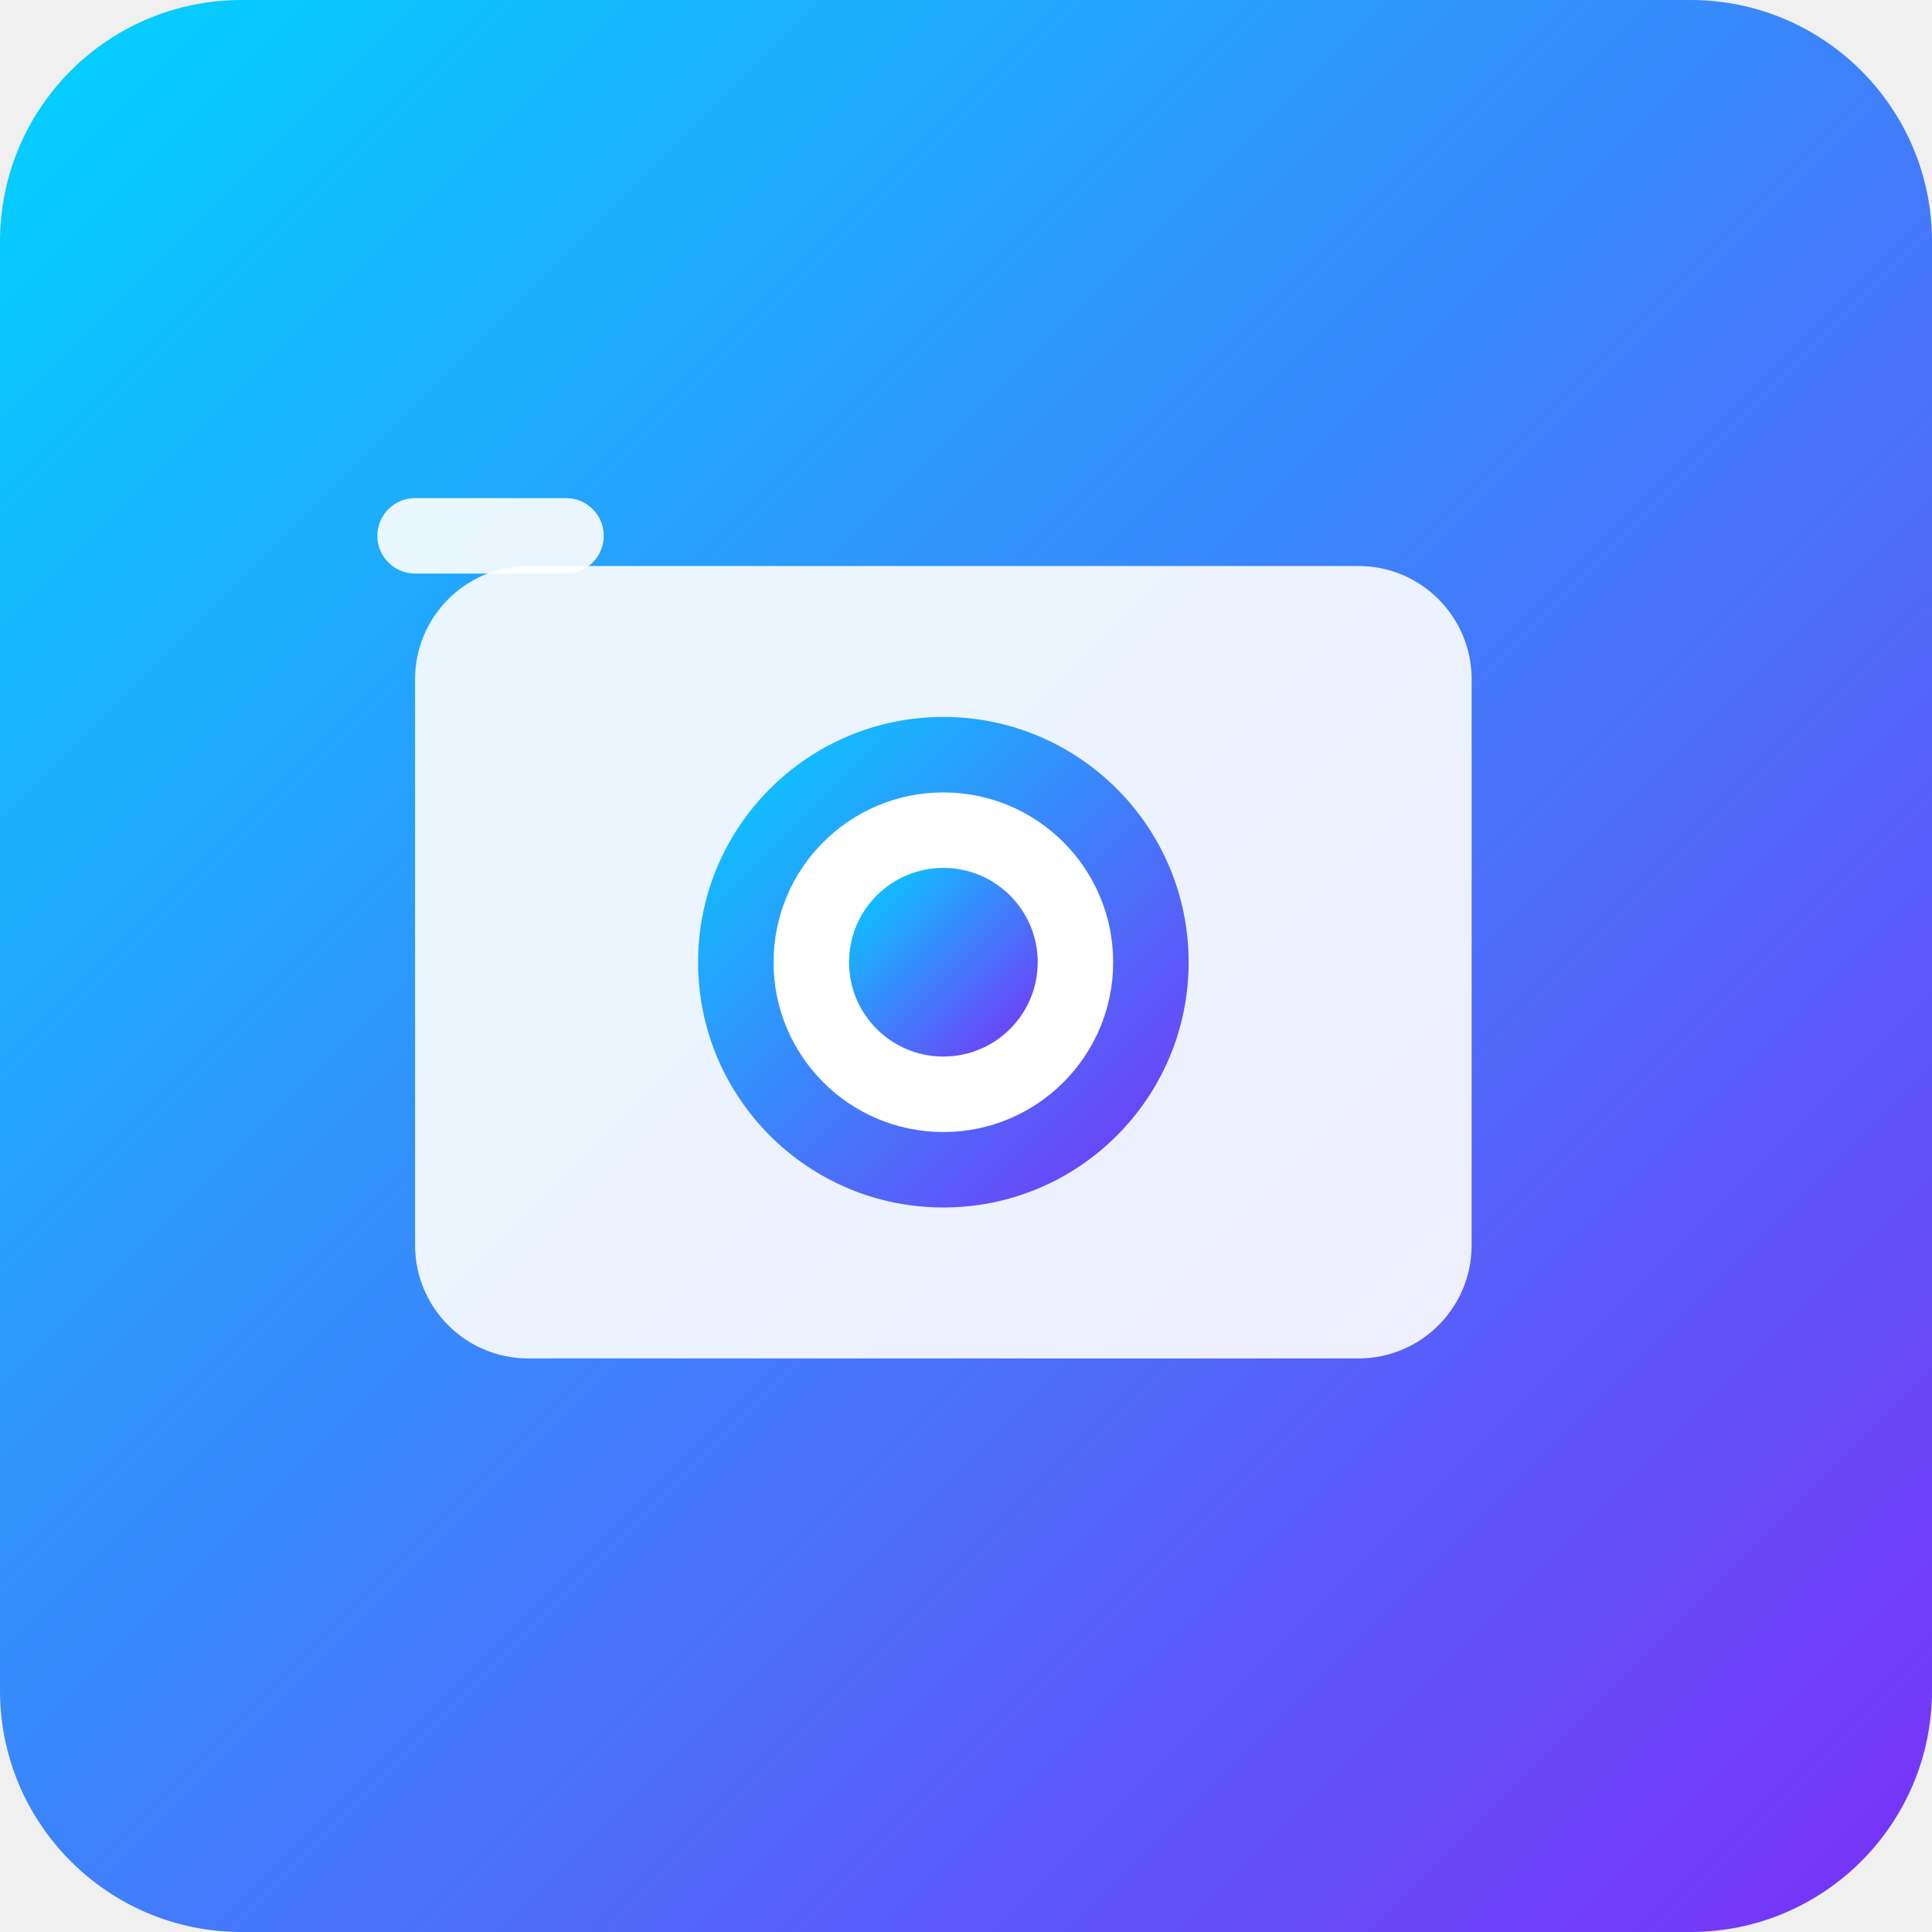
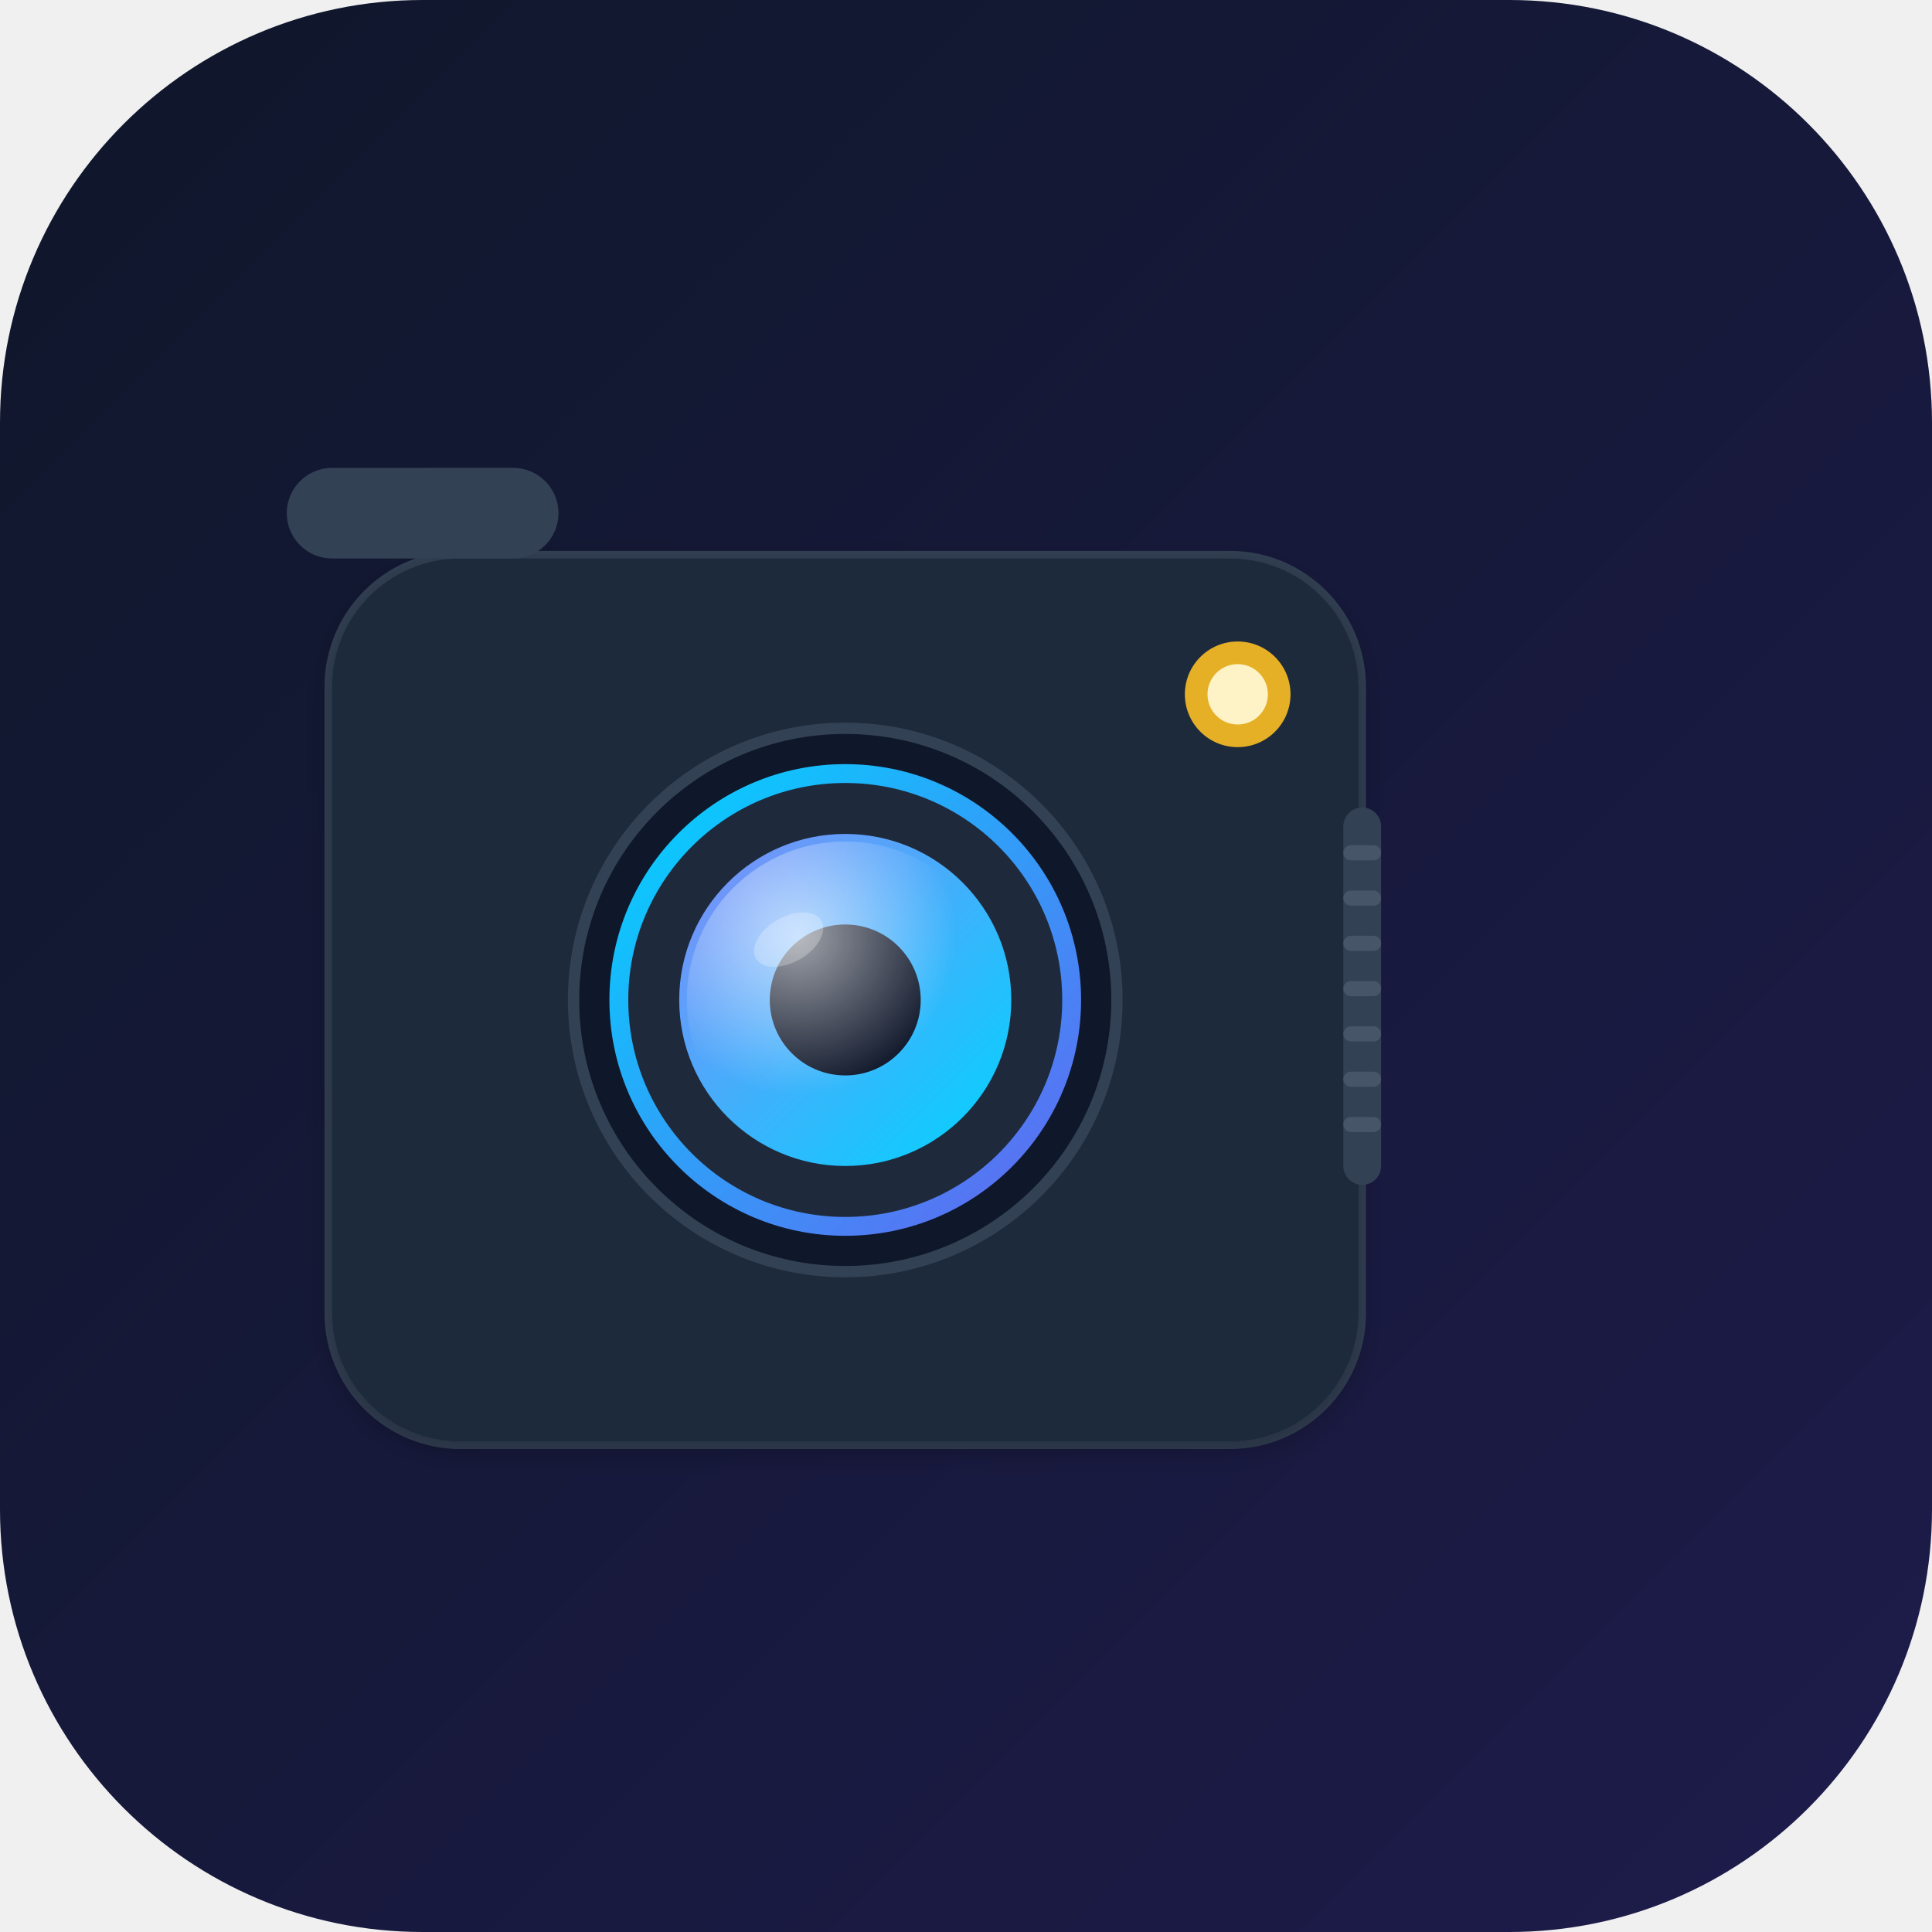
<svg xmlns="http://www.w3.org/2000/svg" viewBox="0 0 512 512">
  <defs>
-     <linearGradient id="g" x1="0%" y1="0%" x2="100%" y2="100%">
+     <linearGradient id="bg" x1="0%" y1="0%" x2="100%" y2="100%">
+       <stop offset="0%" stop-color="#0f172a" />
+       <stop offset="100%" stop-color="#1e1b4b" />
+     </linearGradient>
+     <linearGradient id="accent" x1="0%" y1="0%" x2="100%" y2="100%">
      <stop offset="0%" stop-color="#00d4ff" />
-       <stop offset="100%" stop-color="#7b2ff7" />
+       <stop offset="100%" stop-color="#6366f1" />
    </linearGradient>
+     <linearGradient id="lens" x1="0%" y1="0%" x2="100%" y2="100%">
+       <stop offset="0%" stop-color="#818cf8" />
+       <stop offset="100%" stop-color="#00d4ff" />
+     </linearGradient>
+     <radialGradient id="lensShine" cx="35%" cy="30%">
+       <stop offset="0%" stop-color="#fff" stop-opacity="0.6" />
+       <stop offset="100%" stop-color="#fff" stop-opacity="0" />
+     </radialGradient>
+     <filter id="shadow" x="-10%" y="-10%" width="120%" height="120%">
+       <feDropShadow dx="0" dy="2" stdDeviation="4" flood-opacity="0.3" />
+     </filter>
  </defs>
-   <rect width="512" height="512" rx="64" fill="url(#g)" />
-   <g transform="translate(90,90)">
-     <rect x="20" y="60" width="280" height="210" rx="30" fill="#fff" opacity="0.9" />
-     <rect x="10" y="42" width="60" height="20" rx="10" fill="#fff" opacity="0.9" />
-     <circle cx="160" cy="165" r="65" fill="url(#g)" />
-     <circle cx="160" cy="165" r="45" fill="#fff" />
-     <circle cx="160" cy="165" r="25" fill="url(#g)" />
+   <rect width="512" height="512" rx="112" fill="url(#bg)" />
+   <g transform="translate(64,84)">
+     <rect x="24" y="64" width="272" height="234" rx="34" fill="#1e293b" stroke="#334155" stroke-width="4" />
+     <rect x="24" y="64" width="272" height="234" rx="34" fill="#1e293b" filter="url(#shadow)" />
+     <rect x="12" y="40" width="72" height="24" rx="12" fill="#334155" />
+     <circle cx="160" cy="181" r="72" fill="#0f172a" stroke="#334155" stroke-width="3" />
+     <circle cx="160" cy="181" r="60" fill="#1e293b" stroke="url(#accent)" stroke-width="5" />
+     <circle cx="160" cy="181" r="44" fill="url(#lens)" />
+     <circle cx="160" cy="181" r="20" fill="#0f172a" />
+     <circle cx="160" cy="181" r="42" fill="url(#lensShine)" />
+     <ellipse cx="145" cy="165" rx="10" ry="6" fill="#fff" opacity="0.25" transform="rotate(-30 145 165)" />
+     <circle cx="264" cy="100" r="14" fill="#fbbf24" opacity="0.9" />
+     <circle cx="264" cy="100" r="8" fill="#fef3c7" />
+     <rect x="292" y="130" width="10" height="100" rx="5" fill="#334155" />
+     <rect x="292" y="140" width="10" height="4" rx="2" fill="#475569" />
+     <rect x="292" y="152" width="10" height="4" rx="2" fill="#475569" />
+     <rect x="292" y="164" width="10" height="4" rx="2" fill="#475569" />
+     <rect x="292" y="176" width="10" height="4" rx="2" fill="#475569" />
+     <rect x="292" y="188" width="10" height="4" rx="2" fill="#475569" />
+     <rect x="292" y="200" width="10" height="4" rx="2" fill="#475569" />
+     <rect x="292" y="212" width="10" height="4" rx="2" fill="#475569" />
  </g>
</svg>
